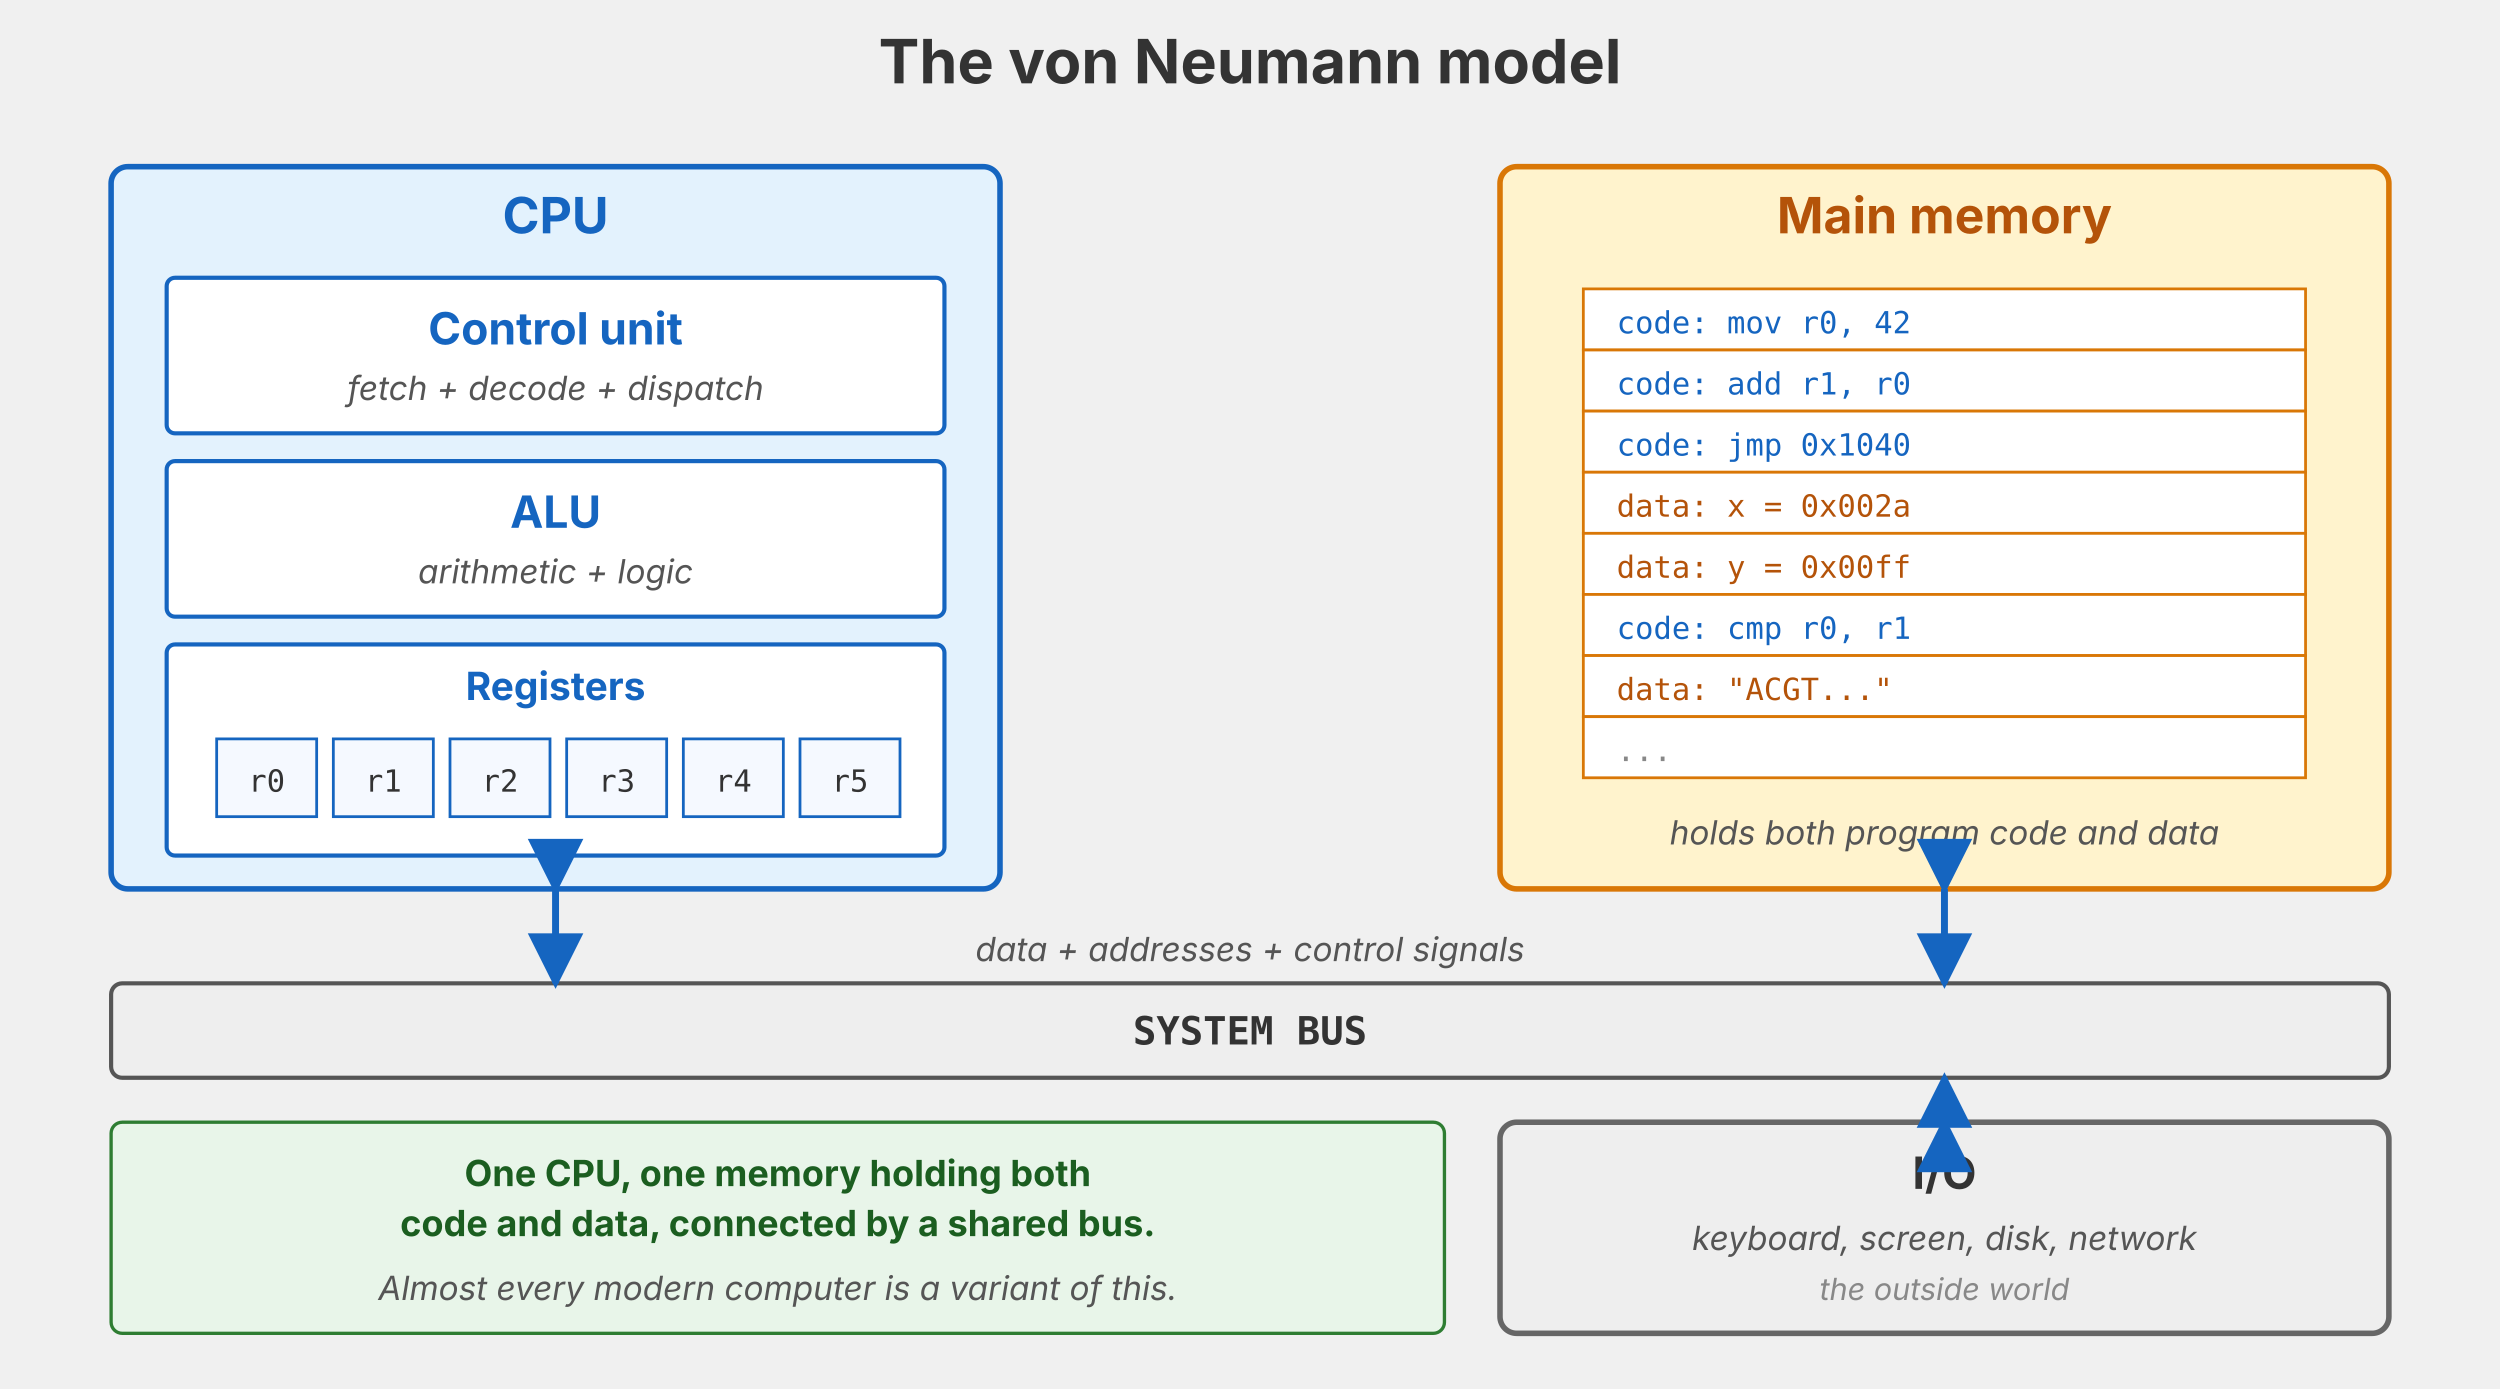
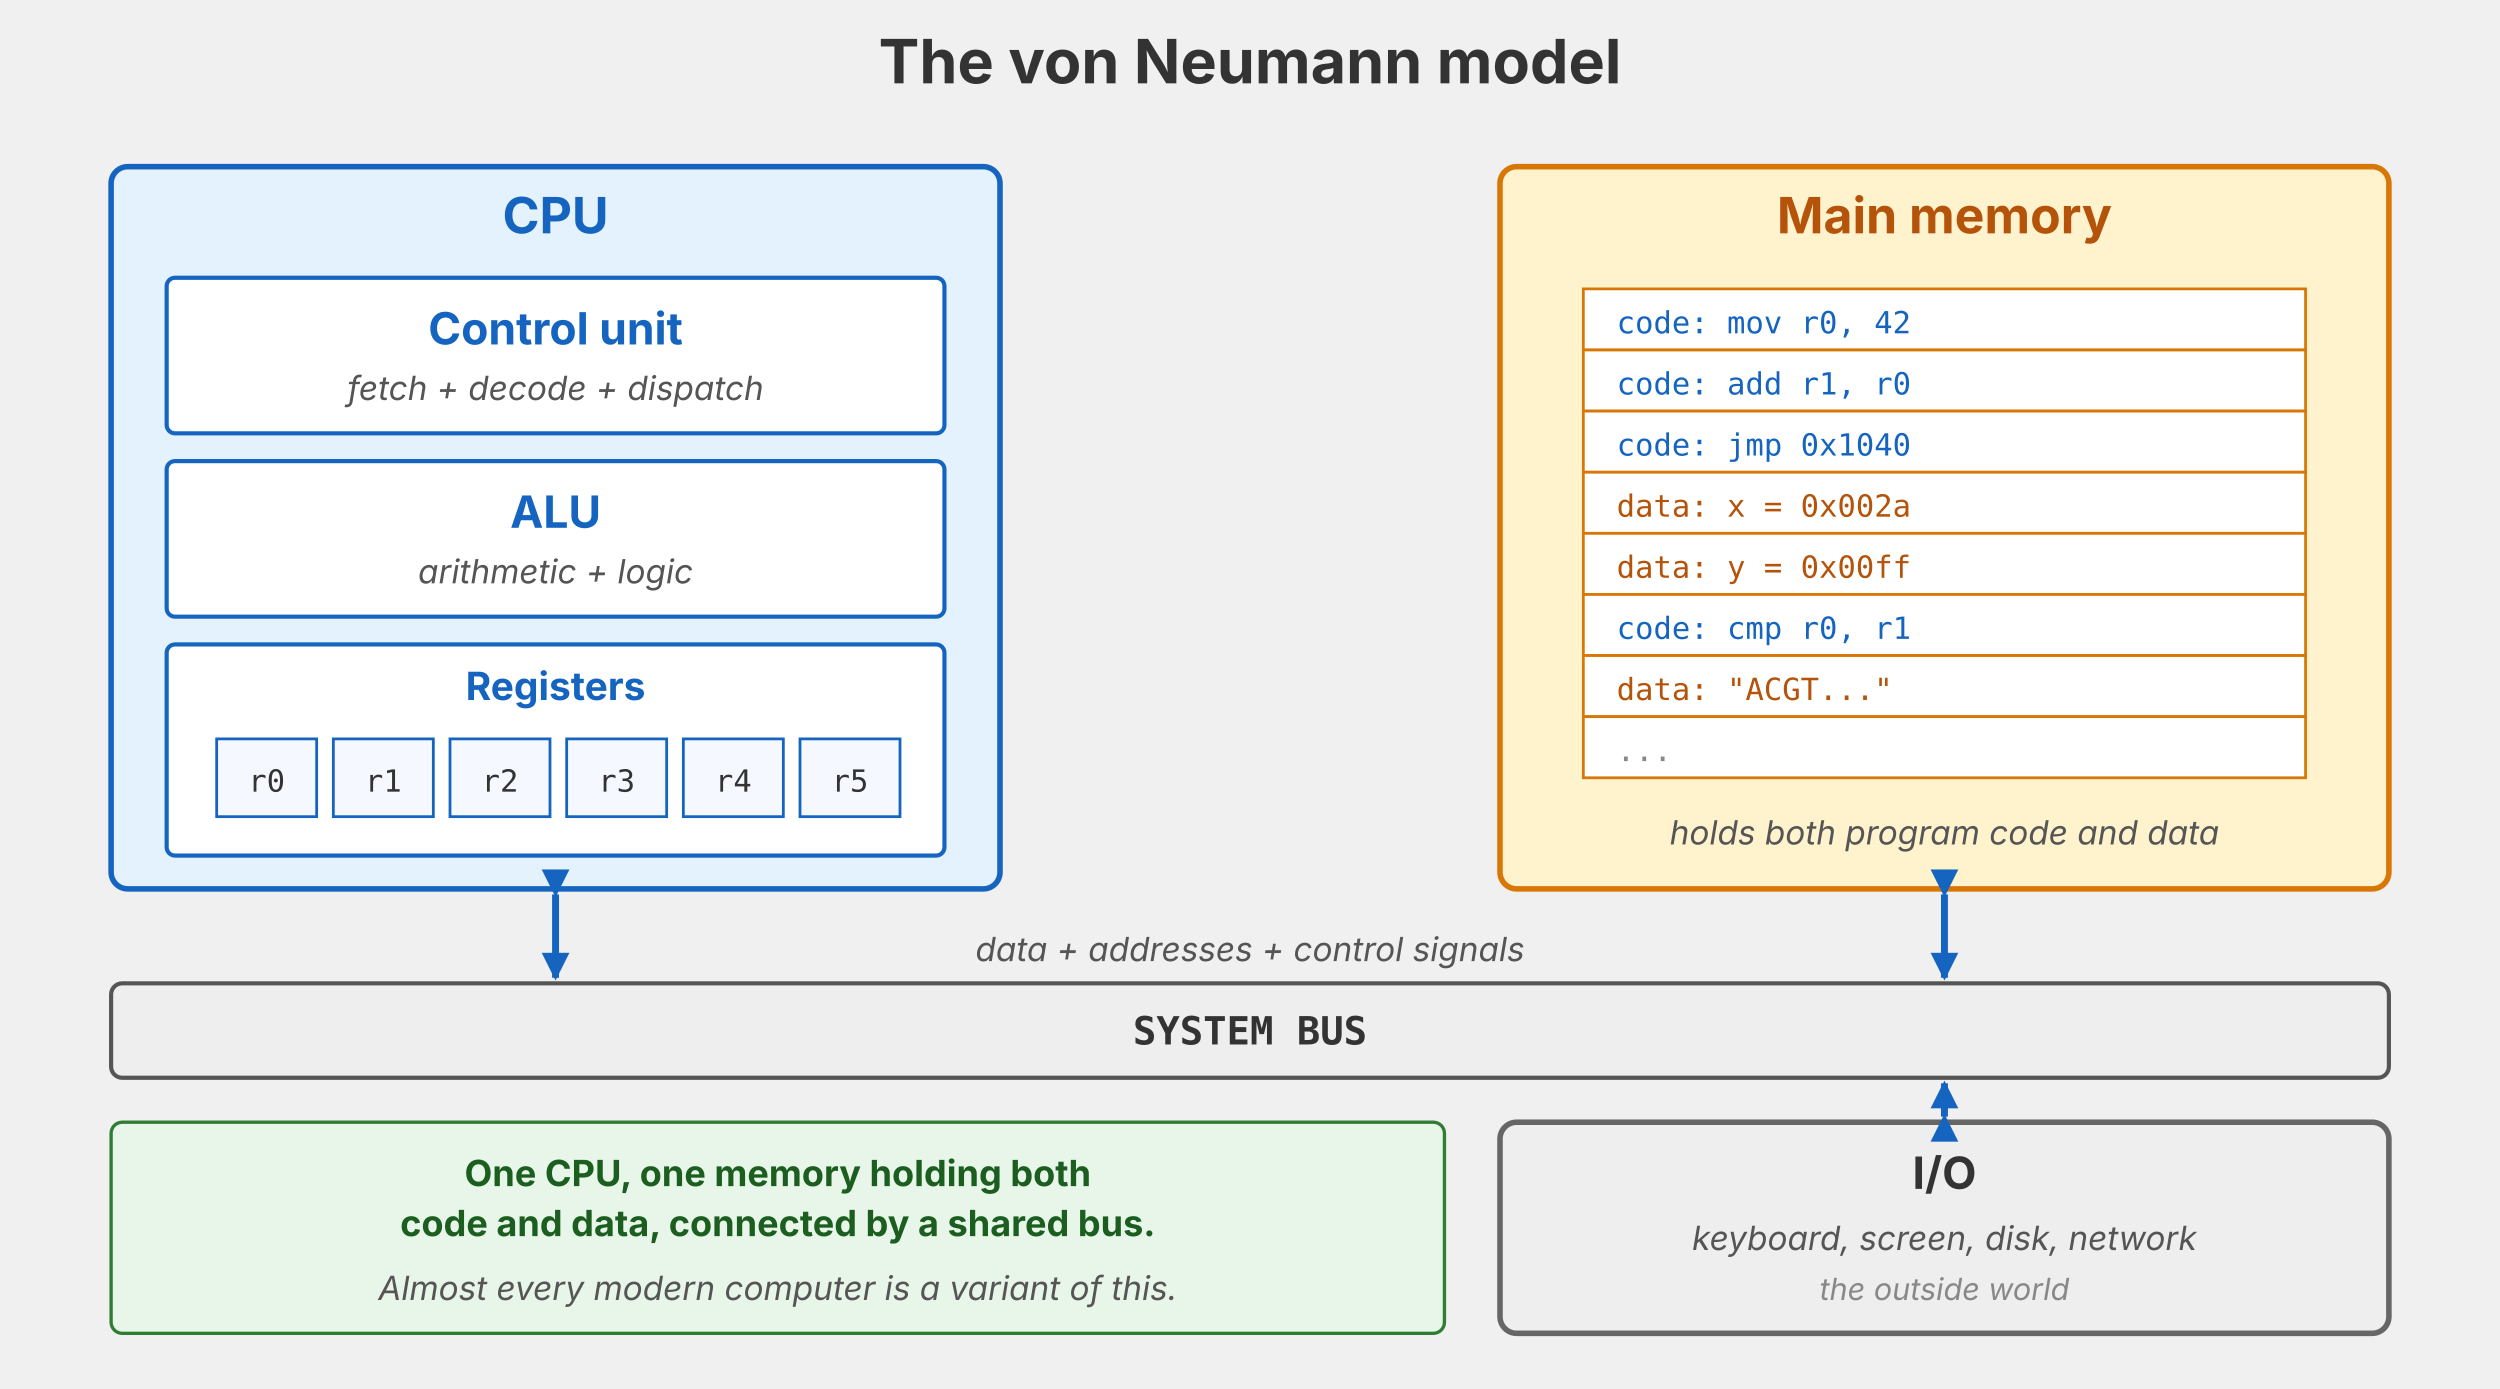
<svg xmlns="http://www.w3.org/2000/svg" viewBox="0 0 900 500" font-family="system-ui, -apple-system, sans-serif">
  <defs>
-     <marker id="vn-arrow" viewBox="0 0 10 10" refX="9" refY="5" markerWidth="8" markerHeight="8" orient="auto-start-reverse">
+     <marker id="vn-arrow" viewBox="0 0 10 10" refX="9" refY="5" markerWidth="10" markerHeight="10" markerUnits="userSpaceOnUse" orient="auto-start-reverse">
      <path d="M 0 0 L 10 5 L 0 10 z" fill="#1565c0" />
    </marker>
-     <marker id="vn-arrow-start" viewBox="0 0 10 10" refX="1" refY="5" markerWidth="8" markerHeight="8" orient="auto-start-reverse">
+     <marker id="vn-arrow-start" viewBox="0 0 10 10" refX="1" refY="5" markerWidth="10" markerHeight="10" markerUnits="userSpaceOnUse" orient="auto-start-reverse">
      <path d="M 10 0 L 0 5 L 10 10 z" fill="#1565c0" />
    </marker>
  </defs>
  <text x="450" y="30" text-anchor="middle" font-size="22" font-weight="700" fill="#333">
    The von Neumann model
  </text>
  <rect x="40" y="60" width="320" height="260" fill="#e3f2fd" stroke="#1565c0" stroke-width="2" rx="6" />
  <text x="200" y="84" text-anchor="middle" font-size="18" font-weight="700" fill="#1565c0">
    CPU
  </text>
  <rect x="60" y="100" width="280" height="56" fill="white" stroke="#1565c0" stroke-width="1.5" rx="3" />
  <text x="200" y="124" text-anchor="middle" font-size="16" font-weight="700" fill="#1565c0">
    Control unit
  </text>
  <text x="200" y="144" text-anchor="middle" font-size="12" fill="#555" font-style="italic">
    fetch + decode + dispatch
  </text>
  <rect x="60" y="166" width="280" height="56" fill="white" stroke="#1565c0" stroke-width="1.5" rx="3" />
  <text x="200" y="190" text-anchor="middle" font-size="16" font-weight="700" fill="#1565c0">
    ALU
  </text>
  <text x="200" y="210" text-anchor="middle" font-size="12" fill="#555" font-style="italic">
    arithmetic + logic
  </text>
  <rect x="60" y="232" width="280" height="76" fill="white" stroke="#1565c0" stroke-width="1.5" rx="3" />
  <text x="200" y="252" text-anchor="middle" font-size="14" font-weight="700" fill="#1565c0">
    Registers
  </text>
  <g stroke="#1565c0" stroke-width="1">
    <rect x="78" y="266" width="36" height="28" fill="#f5f9ff" />
    <rect x="120" y="266" width="36" height="28" fill="#f5f9ff" />
    <rect x="162" y="266" width="36" height="28" fill="#f5f9ff" />
    <rect x="204" y="266" width="36" height="28" fill="#f5f9ff" />
    <rect x="246" y="266" width="36" height="28" fill="#f5f9ff" />
    <rect x="288" y="266" width="36" height="28" fill="#f5f9ff" />
  </g>
  <text x="96" y="285" text-anchor="middle" font-size="11" font-family="ui-monospace, monospace" fill="#333">r0</text>
  <text x="138" y="285" text-anchor="middle" font-size="11" font-family="ui-monospace, monospace" fill="#333">r1</text>
  <text x="180" y="285" text-anchor="middle" font-size="11" font-family="ui-monospace, monospace" fill="#333">r2</text>
  <text x="222" y="285" text-anchor="middle" font-size="11" font-family="ui-monospace, monospace" fill="#333">r3</text>
  <text x="264" y="285" text-anchor="middle" font-size="11" font-family="ui-monospace, monospace" fill="#333">r4</text>
  <text x="306" y="285" text-anchor="middle" font-size="11" font-family="ui-monospace, monospace" fill="#333">r5</text>
  <rect x="540" y="60" width="320" height="260" fill="#fff3cd" stroke="#d97706" stroke-width="2" rx="6" />
  <text x="700" y="84" text-anchor="middle" font-size="18" font-weight="700" fill="#b45309">
    Main memory
  </text>
  <g stroke="#d97706" stroke-width="1">
    <rect x="570" y="104" width="260" height="22" fill="white" />
    <rect x="570" y="126" width="260" height="22" fill="white" />
    <rect x="570" y="148" width="260" height="22" fill="white" />
    <rect x="570" y="170" width="260" height="22" fill="white" />
    <rect x="570" y="192" width="260" height="22" fill="white" />
    <rect x="570" y="214" width="260" height="22" fill="white" />
    <rect x="570" y="236" width="260" height="22" fill="white" />
    <rect x="570" y="258" width="260" height="22" fill="white" />
  </g>
  <text x="582" y="120" font-size="11" font-family="ui-monospace, monospace" fill="#1565c0">code: mov r0, 42</text>
  <text x="582" y="142" font-size="11" font-family="ui-monospace, monospace" fill="#1565c0">code: add r1, r0</text>
  <text x="582" y="164" font-size="11" font-family="ui-monospace, monospace" fill="#1565c0">code: jmp 0x1040</text>
  <text x="582" y="186" font-size="11" font-family="ui-monospace, monospace" fill="#b45309">data: x = 0x002a</text>
  <text x="582" y="208" font-size="11" font-family="ui-monospace, monospace" fill="#b45309">data: y = 0x00ff</text>
  <text x="582" y="230" font-size="11" font-family="ui-monospace, monospace" fill="#1565c0">code: cmp r0, r1</text>
  <text x="582" y="252" font-size="11" font-family="ui-monospace, monospace" fill="#b45309">data: "ACGT..."</text>
  <text x="582" y="274" font-size="11" font-family="ui-monospace, monospace" fill="#888">...</text>
  <text x="700" y="304" text-anchor="middle" font-size="12" fill="#555" font-style="italic">
    holds both program code and data
  </text>
  <text x="450" y="346" text-anchor="middle" font-size="12" fill="#555" font-style="italic">
    data + addresses + control signals
  </text>
  <rect x="40" y="354" width="820" height="34" fill="#eeeeee" stroke="#555" stroke-width="1.5" rx="4" />
  <text x="450" y="376" text-anchor="middle" font-size="14" font-weight="700" font-family="ui-monospace, monospace" fill="#333">
    SYSTEM BUS
  </text>
-   <line x1="200" y1="320" x2="200" y2="354" stroke="#1565c0" stroke-width="2.5" marker-end="url(#vn-arrow)" marker-start="url(#vn-arrow-start)" />
-   <line x1="700" y1="320" x2="700" y2="354" stroke="#1565c0" stroke-width="2.5" marker-end="url(#vn-arrow)" marker-start="url(#vn-arrow-start)" />
+   <line x1="200" y1="322" x2="200" y2="352" stroke="#1565c0" stroke-width="2.5" marker-end="url(#vn-arrow)" marker-start="url(#vn-arrow-start)" />
+   <line x1="700" y1="322" x2="700" y2="352" stroke="#1565c0" stroke-width="2.5" marker-end="url(#vn-arrow)" marker-start="url(#vn-arrow-start)" />
  <rect x="540" y="404" width="320" height="76" fill="#eeeeee" stroke="#666" stroke-width="2" rx="6" />
  <text x="700" y="428" text-anchor="middle" font-size="16" font-weight="700" fill="#333">
    I/O
  </text>
  <text x="700" y="450" text-anchor="middle" font-size="12" fill="#555" font-style="italic">
    keyboard, screen, disk, network
  </text>
  <text x="700" y="468" text-anchor="middle" font-size="11" fill="#888" font-style="italic">
    the outside world
  </text>
-   <line x1="700" y1="404" x2="700" y2="388" stroke="#1565c0" stroke-width="2.5" marker-end="url(#vn-arrow)" marker-start="url(#vn-arrow-start)" />
+   <line x1="700" y1="402" x2="700" y2="390" stroke="#1565c0" stroke-width="2.5" marker-end="url(#vn-arrow)" marker-start="url(#vn-arrow-start)" />
  <rect x="40" y="404" width="480" height="76" fill="#e8f5e9" stroke="#2e7d32" stroke-width="1.2" rx="4" />
  <text x="280" y="427" text-anchor="middle" font-size="13" font-weight="700" fill="#1b5e20">
    One CPU, one memory holding both
  </text>
  <text x="280" y="445" text-anchor="middle" font-size="13" font-weight="700" fill="#1b5e20">
    code and data, connected by a shared bus.
  </text>
  <text x="280" y="468" text-anchor="middle" font-size="12" fill="#555" font-style="italic">
    Almost every modern computer is a variant of this.
  </text>
</svg>
